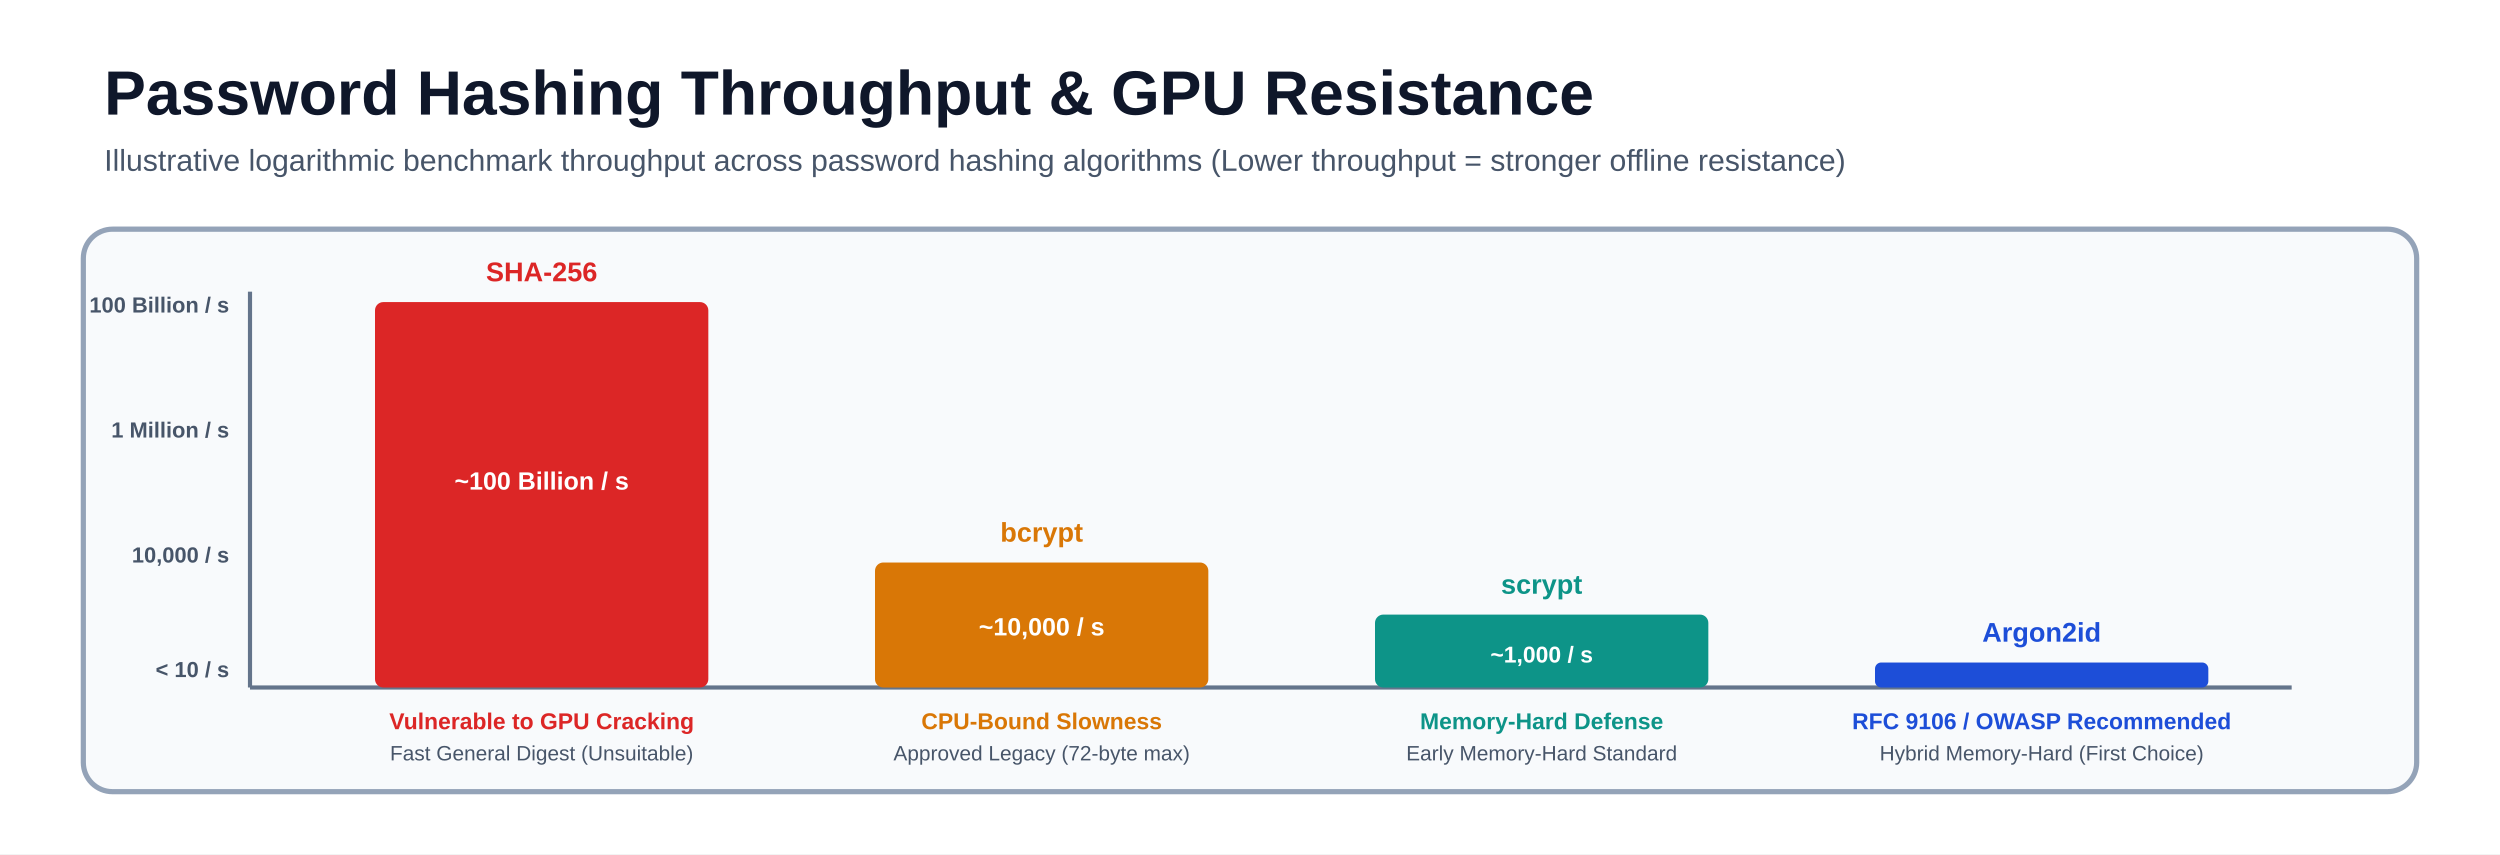
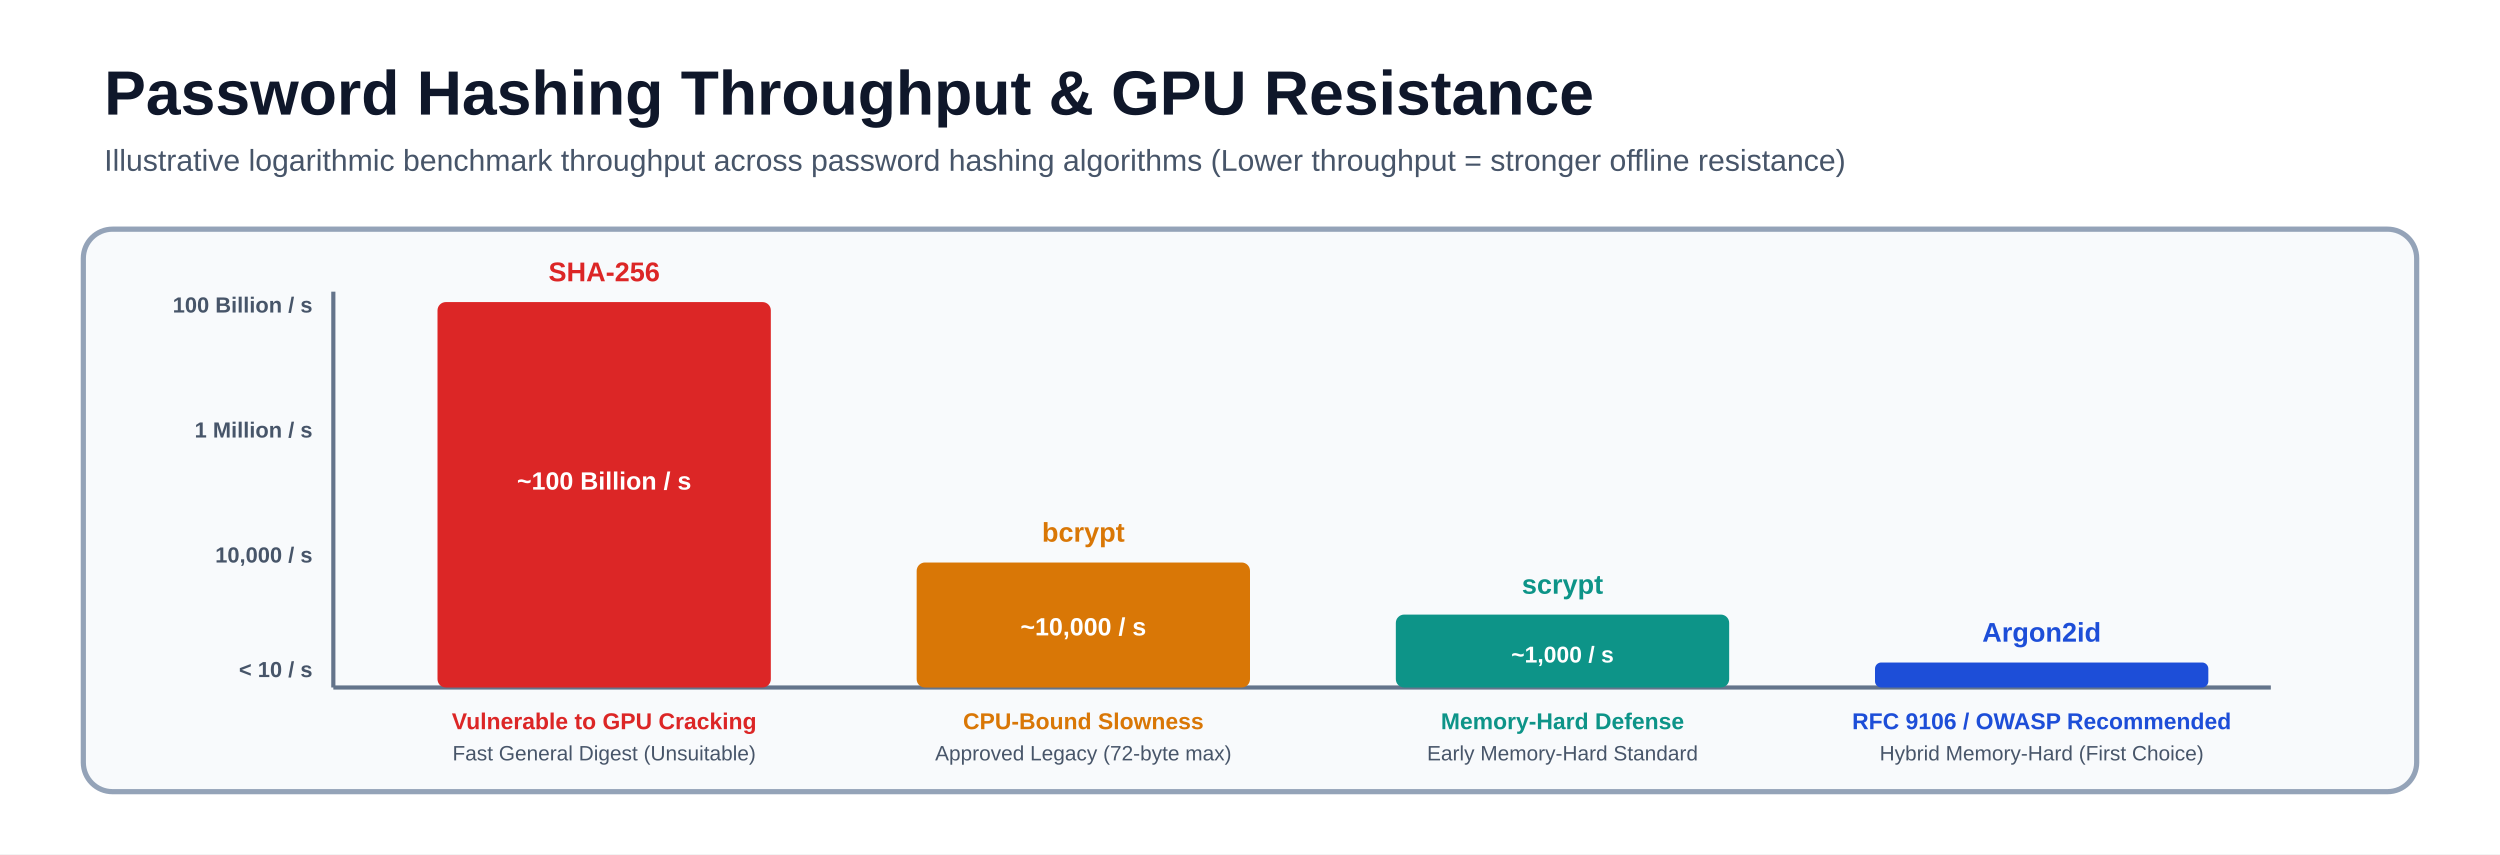
<svg xmlns="http://www.w3.org/2000/svg" viewBox="0 0 1200 410" font-family="-apple-system, BlinkMacSystemFont, 'Segoe UI', Arial, sans-serif">
  <rect width="1200" height="410" fill="#ffffff" />
  <text x="50" y="55" font-size="30" font-weight="850" fill="#0f172a">Password Hashing Throughput &amp; GPU Resistance</text>
  <text x="50" y="82" font-size="14.5" fill="#475569">Illustrative logarithmic benchmark throughput across password hashing algorithms (Lower throughput = stronger offline resistance)</text>
  <rect x="40" y="110" width="1120" height="270" rx="14" fill="#f8fafc" stroke="#94a3b8" stroke-width="2.5" />
-   <line x1="120" y1="140" x2="120" y2="330" stroke="#64748b" stroke-width="2" />
-   <text x="110" y="150" font-size="10.5" fill="#475569" text-anchor="end" font-weight="700">100 Billion / s</text>
-   <text x="110" y="210" font-size="10.5" fill="#475569" text-anchor="end" font-weight="700">1 Million / s</text>
-   <text x="110" y="270" font-size="10.5" fill="#475569" text-anchor="end" font-weight="700">10,000 / s</text>
-   <text x="110" y="325" font-size="10.5" fill="#475569" text-anchor="end" font-weight="700">&lt; 10 / s</text>
-   <line x1="120" y1="330" x2="1100" y2="330" stroke="#64748b" stroke-width="2" />
-   <rect x="180" y="145" width="160" height="185" fill="#dc2626" rx="4" />
-   <text x="260" y="135" font-size="13" font-weight="800" fill="#dc2626" text-anchor="middle">SHA-256</text>
-   <text x="260" y="235" font-size="12" font-weight="800" fill="#ffffff" text-anchor="middle">~100 Billion / s</text>
-   <text x="260" y="350" font-size="11" font-weight="700" fill="#dc2626" text-anchor="middle">Vulnerable to GPU Cracking</text>
-   <text x="260" y="365" font-size="10" fill="#475569" text-anchor="middle">Fast General Digest (Unsuitable)</text>
-   <rect x="420" y="270" width="160" height="60" fill="#d97706" rx="4" />
-   <text x="500" y="260" font-size="13" font-weight="800" fill="#d97706" text-anchor="middle">bcrypt</text>
-   <text x="500" y="305" font-size="12" font-weight="800" fill="#ffffff" text-anchor="middle">~10,000 / s</text>
-   <text x="500" y="350" font-size="11" font-weight="700" fill="#d97706" text-anchor="middle">CPU-Bound Slowness</text>
-   <text x="500" y="365" font-size="10" fill="#475569" text-anchor="middle">Approved Legacy (72-byte max)</text>
-   <rect x="660" y="295" width="160" height="35" fill="#0d9488" rx="4" />
-   <text x="740" y="285" font-size="13" font-weight="800" fill="#0d9488" text-anchor="middle">scrypt</text>
-   <text x="740" y="318" font-size="11" font-weight="800" fill="#ffffff" text-anchor="middle">~1,000 / s</text>
-   <text x="740" y="350" font-size="11" font-weight="700" fill="#0d9488" text-anchor="middle">Memory-Hard Defense</text>
-   <text x="740" y="365" font-size="10" fill="#475569" text-anchor="middle">Early Memory-Hard Standard</text>
+   <line x1="160" y1="140" x2="160" y2="330" stroke="#64748b" stroke-width="2" />
+   <text x="150" y="150" font-size="10.5" fill="#475569" text-anchor="end" font-weight="700">100 Billion / s</text>
+   <text x="150" y="210" font-size="10.5" fill="#475569" text-anchor="end" font-weight="700">1 Million / s</text>
+   <text x="150" y="270" font-size="10.5" fill="#475569" text-anchor="end" font-weight="700">10,000 / s</text>
+   <text x="150" y="325" font-size="10.5" fill="#475569" text-anchor="end" font-weight="700">&lt; 10 / s</text>
+   <line x1="160" y1="330" x2="1090" y2="330" stroke="#64748b" stroke-width="2" />
+   <rect x="210" y="145" width="160" height="185" fill="#dc2626" rx="4" />
+   <text x="290" y="135" font-size="13" font-weight="800" fill="#dc2626" text-anchor="middle">SHA-256</text>
+   <text x="290" y="235" font-size="12" font-weight="800" fill="#ffffff" text-anchor="middle">~100 Billion / s</text>
+   <text x="290" y="350" font-size="11" font-weight="700" fill="#dc2626" text-anchor="middle">Vulnerable to GPU Cracking</text>
+   <text x="290" y="365" font-size="10" fill="#475569" text-anchor="middle">Fast General Digest (Unsuitable)</text>
+   <rect x="440" y="270" width="160" height="60" fill="#d97706" rx="4" />
+   <text x="520" y="260" font-size="13" font-weight="800" fill="#d97706" text-anchor="middle">bcrypt</text>
+   <text x="520" y="305" font-size="12" font-weight="800" fill="#ffffff" text-anchor="middle">~10,000 / s</text>
+   <text x="520" y="350" font-size="11" font-weight="700" fill="#d97706" text-anchor="middle">CPU-Bound Slowness</text>
+   <text x="520" y="365" font-size="10" fill="#475569" text-anchor="middle">Approved Legacy (72-byte max)</text>
+   <rect x="670" y="295" width="160" height="35" fill="#0d9488" rx="4" />
+   <text x="750" y="285" font-size="13" font-weight="800" fill="#0d9488" text-anchor="middle">scrypt</text>
+   <text x="750" y="318" font-size="11" font-weight="800" fill="#ffffff" text-anchor="middle">~1,000 / s</text>
+   <text x="750" y="350" font-size="11" font-weight="700" fill="#0d9488" text-anchor="middle">Memory-Hard Defense</text>
+   <text x="750" y="365" font-size="10" fill="#475569" text-anchor="middle">Early Memory-Hard Standard</text>
  <rect x="900" y="318" width="160" height="12" fill="#1d4ed8" rx="3" />
  <text x="980" y="308" font-size="13" font-weight="800" fill="#1d4ed8" text-anchor="middle">Argon2id</text>
  <text x="980" y="350" font-size="11" font-weight="800" fill="#1d4ed8" text-anchor="middle">RFC 9106 / OWASP Recommended</text>
  <text x="980" y="365" font-size="10" fill="#475569" text-anchor="middle">Hybrid Memory-Hard (First Choice)</text>
</svg>
